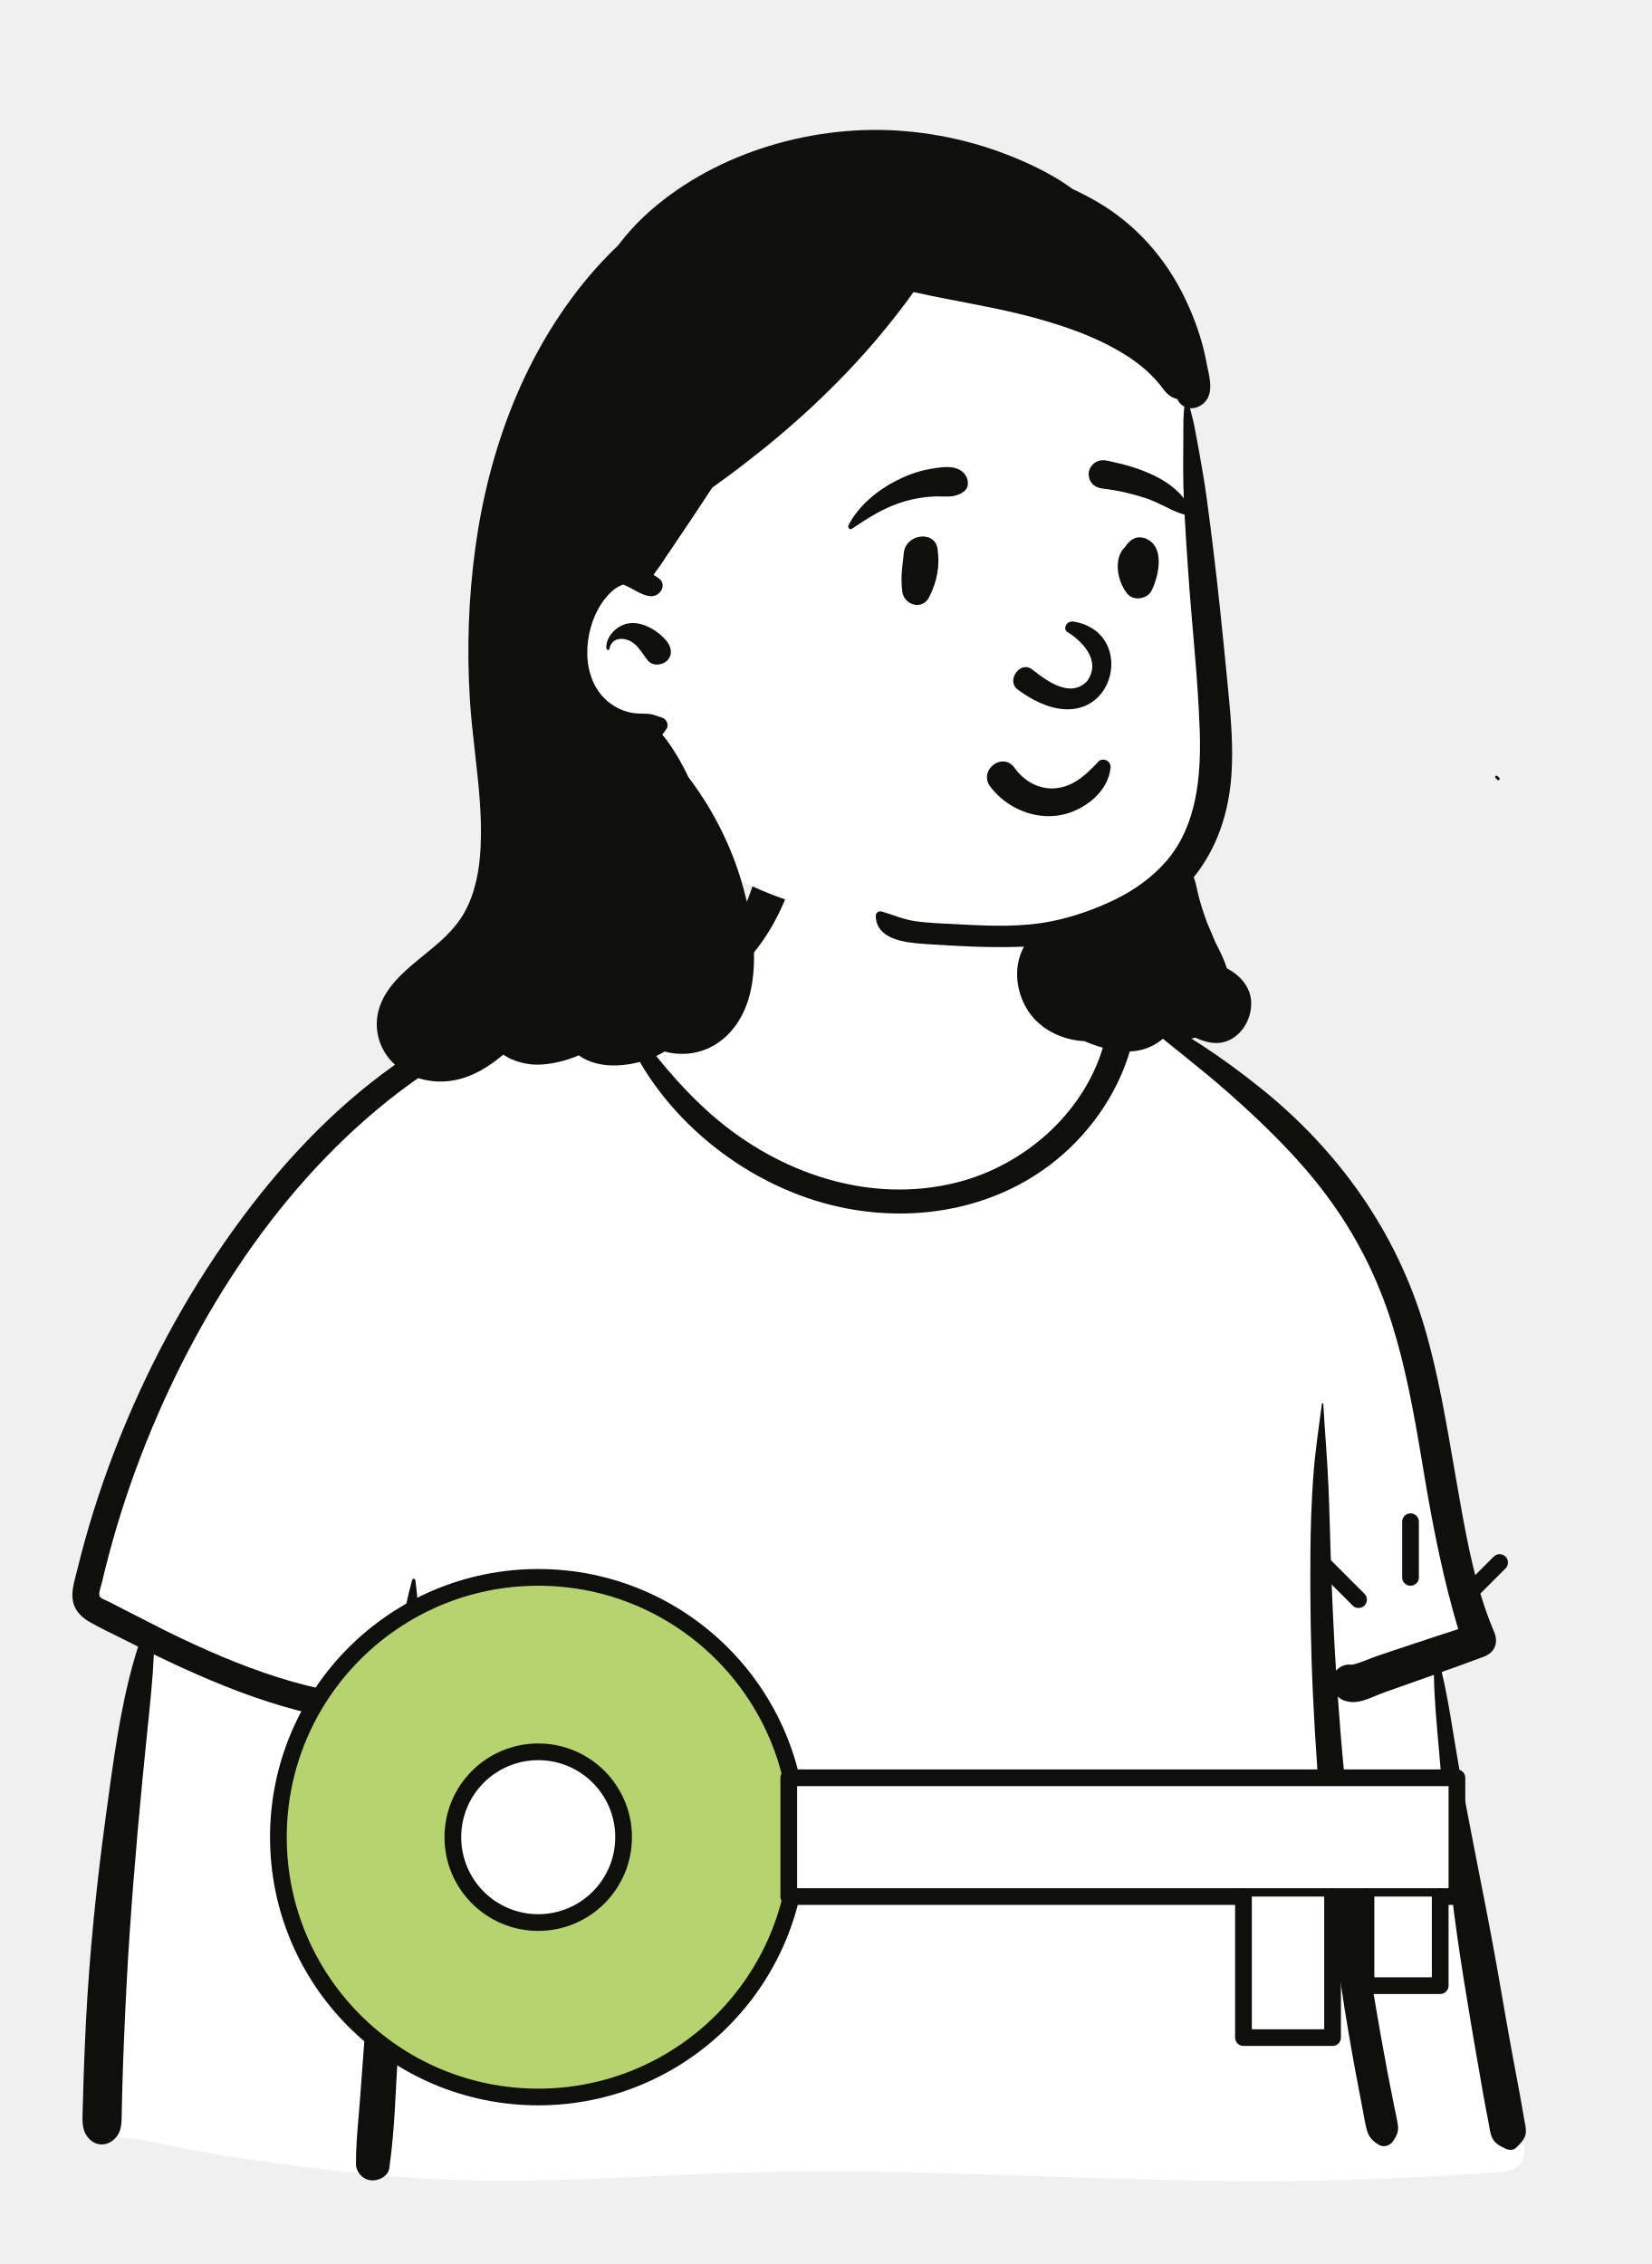
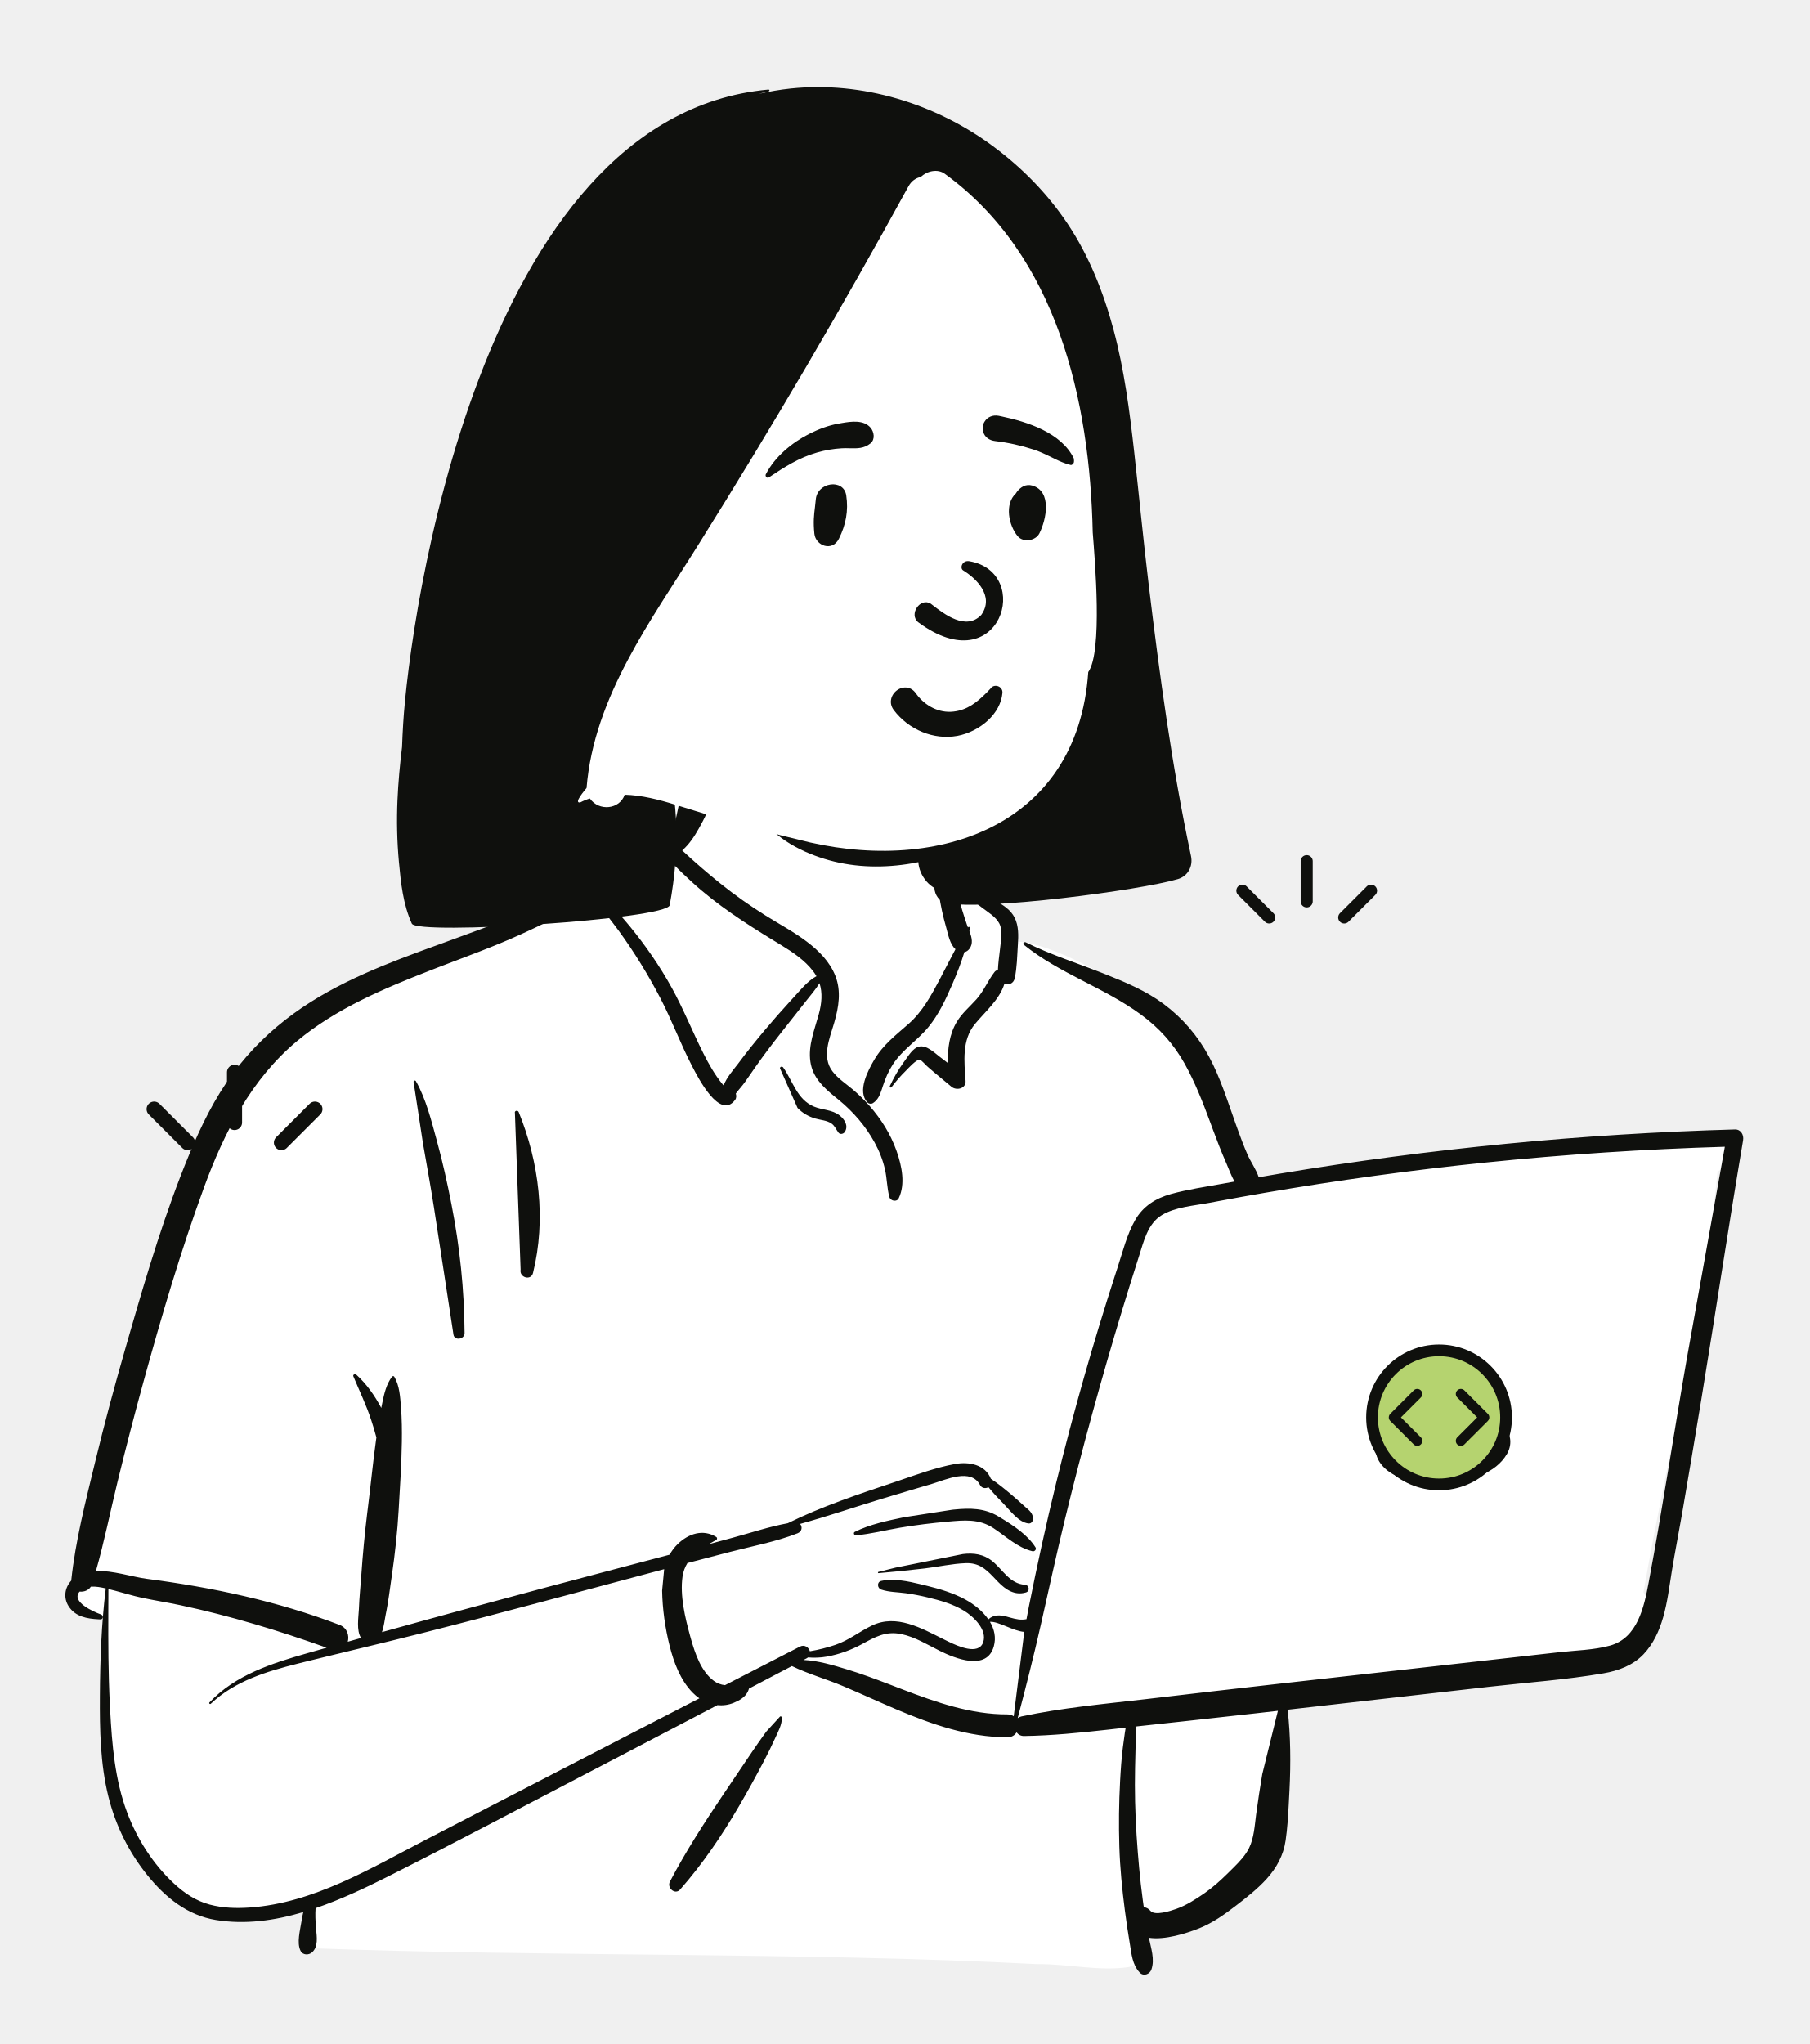
- <svg xmlns="http://www.w3.org/2000/svg" viewBox="-20 -10 890 1220">
+ <svg xmlns="http://www.w3.org/2000/svg" viewBox="-20 -10 1080 1220">
  <g>
    <g transform="translate(0 459)">
-       <path d="M748.281 585.022C744.25 562.258 740.555 539.434 737.197 516.56C735.603 505.7 734.049 494.83 732.65 483.942C731.671 476.314 730.18 467.591 735.37 461.942C742.673 453.99 749.307 447.184 750.201 435.793C751.042 425.076 747.418 413.393 745.152 402.99C740.4 381.174 734.484 359.628 727.948 338.286C721.306 316.603 714.024 295.124 706.637 273.686C699.731 253.642 693.092 233.417 684.097 214.186C667.026 177.691 638.146 150.664 602.454 132.618C593.578 128.13 575.472 112.108 566.198 108.521C557.672 105.223 557.703 114.854 549.311 111.226C542.603 108.326 536.357 104.459 532.601 97.982C528.523 90.949 518.297 81.113 516.74 72.927C513.441 55.576 517.014 40.807 504.63 27.748C493.637 16.151 478.859 8.206 463.569 3.941C429.933 -5.44 385.075 1.119 364.781 32.374C355.088 47.3 351.701 65.341 338.622 77.523C327.202 88.159 329.757 95.431 314.965 100.913C314.127 101.224 291.42 96.353 290.582 96.665C274.4 93.202 258.934 102.895 244.087 108.521C221.954 116.905 200.883 127.819 181.085 140.79C141.166 166.945 106.976 200.908 78.79 239.341C50.37 278.091 28.319 321.523 12.617 366.917C8.805 377.943 5.38 389.103 2.358 400.372C0.668 406.679 -1.139 413.221 0.92 419.677C2.603 424.96 6.349 428.893 10.748 432.062C16.712 436.359 28.672 439.152 28.439 447.794C28.262 454.364 26.032 461.279 24.945 467.772C23.649 475.504 22.585 483.282 21.521 491.048C16.681 526.398 12.915 561.947 11.248 597.597C9.608 632.699 8.248 668.518 10.682 703.61C10.844 705.924 11.534 708.048 12.646 709.843C11.607 710.241 11.527 712.178 12.82 712.452C13.726 712.644 14.63 712.835 15.537 713.028C17.419 714.452 19.765 715.325 22.466 715.41C24.297 715.468 26.128 715.55 27.956 715.644C47.258 719.679 66.555 723.49 86.109 726.376C109.876 729.883 133.714 732.743 157.626 735.069C206.762 739.845 255.51 738.261 304.71 735.686C353.833 733.115 402.928 732.514 452.104 733.793C501.322 735.074 550.521 737.214 599.75 738.091C654.75 739.068 709.664 737.566 764.504 733.194C772.023 732.595 776.675 726.613 775.193 719.145C766.307 674.402 756.238 629.958 748.281 585.022Z" transform="translate(25.9997 -31.99965)" fill="#ffffff" stroke="none" />
-       <path d="M387.499 11.414C390.401 2.82 378.393 -3.896 372.349 2.594C368.625 6.593 367.134 11.739 365.35 16.786L364.976 17.828C363.504 21.857 361.659 25.756 359.605 29.521C355.317 37.381 349.885 44.669 343.661 51.102C330.891 64.299 314.162 73.628 297.126 80.206C296.582 80.416 296.353 80.896 296.408 81.337C295.593 80.227 294.779 79.117 293.969 78.007C293.529 77.406 292.433 77.731 292.683 78.549C307.284 126.366 348.611 165.008 395.354 181.324C443.676 198.192 499.563 190.729 537.318 154.758C556.111 136.853 569.596 112.78 573.128 86.93C573.281 85.806 573.244 84.783 573.07 83.854C589.682 97.874 607.105 110.89 623.392 125.306C642.416 142.146 660.893 160.15 676.08 180.597C691.487 201.344 703.101 224.254 710.862 248.896C718.244 272.335 722.639 296.55 726.714 320.754L728.773 333.051C733.39 360.393 738.797 387.342 746.69 413.895C737.862 416.725 729.065 419.643 720.268 422.581L703.534 428.171C699.095 429.654 694.083 432.097 689.427 433.074C686.213 432.549 683.001 433.893 680.87 436.224C679.693 417.484 678.804 398.731 678.163 379.989C677.675 365.731 677.406 351.456 676.792 337.203C676.149 322.266 674.837 307.385 674 292.487C673.972 291.992 673.312 292.019 673.25 292.487C671.482 305.775 669.502 318.924 668.55 332.341C667.61 345.596 667.176 358.922 667.064 372.21C666.845 398.134 667.226 424.054 668.459 449.951C670.957 502.44 675.903 554.844 683.698 606.813C685.91 621.565 688.387 636.273 691.074 650.945C692.359 657.961 693.69 664.967 695.067 671.965C695.813 675.756 696.399 679.664 697.363 683.407C698.424 687.528 700.305 689.488 703.911 691.751C706.634 693.458 709.993 692.188 711.672 689.715C713.717 686.704 714.725 684.452 714.153 680.792C713.653 677.596 712.89 674.423 712.249 671.253C710.963 664.899 709.715 658.539 708.506 652.17C706.087 639.434 703.86 626.664 701.693 613.882C697.317 588.069 693.612 562.138 690.27 536.172C686.597 507.635 683.841 478.952 681.805 450.219C683.505 451.871 685.707 452.78 688.595 453.134C693.024 453.676 698.063 451.574 702.619 449.672C704.131 449.041 705.591 448.432 706.957 447.949L729.068 440.133L733.599 438.524C733.796 452.029 735.189 465.691 736.329 479.016L737.23 489.544C738.431 503.58 739.62 517.614 740.743 531.659C743.273 563.319 748.278 594.839 753.548 626.168L755.084 635.258C756.728 644.966 758.412 654.666 760.136 664.359C760.998 669.204 761.911 674.035 762.874 678.86C763.376 681.377 763.653 684.129 764.421 686.572C765.634 690.43 768.314 692.026 771.734 693.626L772.364 693.917C774.279 694.795 776.538 694.785 778.101 693.176C780 691.222 782.127 689.297 782.876 686.572C783.482 684.366 783.039 682.092 782.607 679.878C782.571 679.693 782.535 679.509 782.5 679.325L782.361 678.574C781.562 674.048 780.803 669.514 779.966 664.994C778.412 656.612 776.814 648.238 775.283 639.852C772.103 622.438 769.231 604.968 766.048 587.556C759.822 553.502 752.561 519.621 746.635 485.522C743.847 469.48 741.578 452.964 737.857 437.001C745.435 434.291 753.001 431.547 760.539 428.713C766.576 426.444 768.474 421.032 766.012 415.261C756.494 392.953 751.784 368.499 747.568 344.518L744.786 328.601C740.269 302.624 735.99 276.525 728.532 251.196C713.337 199.588 681.976 155.763 640.12 122.239C619.88 106.029 598.373 91.418 575.021 80.208L574.877 80.14C573.354 79.434 569.422 77.961 566.075 77.826C562.616 77.687 559.081 79.908 558.488 84.949L558.476 85.031L558.046 84.573C555.701 82.188 552.534 80.684 549.918 78.605C547.233 76.471 544.746 74.039 542.452 71.494C538.165 66.737 534.643 61.193 531.705 55.513C525.701 43.905 523.856 31.588 522.375 18.854L522.083 16.302C521.897 14.667 519.711 13.728 518.763 15.403C511.081 28.99 512.885 47.049 518.511 61.075C521.585 68.739 525.779 75.519 531.149 81.798C536.113 87.602 543.733 95.697 551.43 97.368C553.229 97.759 554.868 97.548 556.247 96.93C546.627 134.346 513.917 163.705 476.789 173.126C429.599 185.101 380.729 168.267 344.836 137.056C327.219 121.738 312.603 103.256 298.749 84.515L296.984 82.121C297.105 82.178 297.242 82.218 297.4 82.232C317.878 83.963 336.893 75.852 352.839 63.362C369.803 50.076 380.673 31.633 387.499 11.414ZM294.039 69.283C290.11 68.841 286.143 68.394 282.235 68.564C277.201 68.783 272.184 69.104 267.174 69.664C257.886 70.704 248.234 73.23 239.363 76.134C220.384 82.348 202.438 91.137 185.598 101.841C151.152 123.735 121.762 152.927 96.883 185.117C69.244 220.878 46.617 260.429 29.087 302.061C20.332 322.856 12.851 344.171 6.801 365.91C5.309 371.271 3.895 376.655 2.582 382.063L2.466 382.535C2.283 383.268 2.088 384.013 1.89 384.768C0.639 389.539 -0.709 394.677 0.429 399.431C1.611 404.372 5.273 407.72 9.519 410.161C14.871 413.238 20.564 415.854 26.07 418.642C29.174 420.214 32.29 421.779 35.415 423.333C27.389 448.456 23.448 475.129 19.858 501.21L17.935 515.239C13.01 551.581 9.241 588.071 7.355 624.707C6.816 635.186 6.373 645.67 6.026 656.157C5.853 661.4 5.704 666.644 5.58 671.889C5.564 672.584 5.538 673.28 5.512 673.975C5.306 679.496 5.104 684.932 9.57 689.045C13.326 692.503 18.452 692.328 22.247 689.045C25.984 685.812 26.435 681.699 26.547 677.258L26.685 670.25C26.751 667.191 26.826 664.132 26.908 661.073C27.155 651.896 27.477 642.722 27.872 633.55C28.676 614.888 29.599 596.228 30.867 577.591C33.378 540.691 36.733 503.919 40.538 467.133C41.901 453.951 43.309 440.738 43.892 427.501C84.17 447.059 126.391 463.798 171.584 465.255C170.254 479.823 168.962 494.392 167.766 508.974C164.391 550.087 160.742 591.17 157.57 632.301C156.702 643.571 155.855 654.841 155.066 666.117C154.819 669.642 154.514 673.182 154.208 676.728C153.484 685.123 152.756 693.557 152.794 701.921C152.815 706.432 156.252 710.367 160.72 710.899C164.758 711.379 170.09 708.903 170.749 704.351C173.706 683.928 174.125 662.84 175.42 642.247C176.713 621.695 178.145 601.146 179.253 580.583C181.466 539.477 183.956 498.378 185.831 457.256C186.89 434.038 187.86 410.747 184.825 387.636C184.703 386.704 183.368 386.35 183.075 387.399C177.627 406.921 175.131 427.169 173.229 447.31L172.895 450.953C130.234 449.862 89.727 434.102 51.816 415.517L49.498 414.376C48.012 413.642 33.192 406.104 24.295 401.519L19.734 399.154C18.383 398.446 15.475 397.605 14.727 396.244C14.067 395.042 14.862 392.431 15.411 390.627C15.566 390.119 15.7 389.675 15.778 389.345C16.984 384.212 18.256 379.095 19.608 373.998C25.168 353.049 32.032 332.447 40.133 312.345C69.963 238.324 117.233 166.83 182.545 119.609C199.506 107.346 217.935 96.672 237.339 88.764C247.075 84.796 256.837 81.727 266.894 78.752L270.713 77.622C279.631 74.986 288.613 72.391 297.693 70.494C298.191 70.39 298.023 69.708 297.581 69.665C296.406 69.549 295.224 69.416 294.039 69.283Z" transform="translate(19.00033 -4.999743)" fill="#0f100d" fill-rule="evenodd" stroke="none" />
+       <path d="M971.081 233.472C956.802 234.874 942.523 236.274 928.243 237.676C859.855 242.901 791.494 253.813 723.63 260.362C721.94 257.612 718.633 258.065 716.625 259.976C709.853 259.383 702.263 254.207 696.129 259.591C695.93 259.563 695.731 259.53 695.529 259.511C684.607 238.548 677.058 216.189 669.73 193.8C665.054 180.035 658.761 166.71 647.133 157.468C627.289 143.693 581.822 115.76 558.52 116.934C558.134 112.762 556.189 108.462 552.995 105.684C560.034 93.685 531.892 85.856 529.907 87.247C531.179 47.159 512.322 12.345 470.742 4.362C433.492 -3.4 380.509 -4.704 360.475 34.225C358.273 33.977 335.762 33.86 333.584 34.104C330.197 29.815 293.008 70.457 308.25 84.606C171.978 144.888 94.493 137.695 56.775 307.164C51.676 323.084 51.304 340.505 45.92 356.07C26.764 400.801 11.226 448.432 7.359 497.104C-1.981 499.497 -3.055 515.964 7.763 518.346C11.896 519.257 15.351 520.501 18.364 522.86C16.009 562.746 25.655 653.86 31.733 653.579C44.127 693.022 99.409 704.154 138.546 690.293C131.799 702.986 138.546 710.967 138.546 717.749C279.373 723.077 433.353 720.008 574.141 727.315C592.15 727.059 611.092 731.738 628.855 729.045C639.688 726.448 639.706 709.415 628.718 707.309L676.731 696.881C675.658 696.476 696.522 682.598 712.291 656.665C726.969 627.655 716.979 592.637 723.63 561.081C775.574 556.833 828.377 555.017 879.753 546.22C886.758 567.179 917.082 542.113 926.721 532.03C926.709 532.014 926.697 531.999 926.685 531.983C931.349 530.707 935.09 526.335 935.215 521.159C938.486 516.485 939.173 509.897 936.036 505.38C950.414 422.412 972.335 337.7 980.258 253.952C983.058 253.332 985.696 252.104 987.932 250.212L987.751 250.031C991.54 245.807 992.277 238.516 985.96 234.927C980.865 232.029 976.611 232.928 971.081 233.472Z" transform="translate(25.00024 -24.00044)" fill="#ffffff" stroke="none" />
+       <path d="M369.072 6.184C373.315 -4.479 387.658 -0.334 386.059 10.868C385.102 17.578 381.427 24.665 378.126 30.546C375.438 35.333 372.372 40.005 368.215 43.593C375.615 50.497 383.296 57.149 391.172 63.465C399.766 70.356 408.803 76.708 418.144 82.546C426.335 87.666 434.896 92.202 442.617 98.044C449.796 103.475 456.336 110.007 459.664 118.534C463.209 127.614 461.668 136.992 459.058 146.066L458.758 147.092C456.091 156.082 451.474 166.919 457.876 175.389C461.135 179.701 465.873 182.755 469.964 186.202C473.6 189.266 477.013 192.598 480.143 196.177C486.968 203.979 492.519 212.758 496.022 222.54L496.335 223.429C499.338 232.088 501.532 242.696 497.475 251.198C496.311 253.635 492.557 252.843 491.905 250.47C490.431 245.094 490.508 239.464 489.272 234.012C487.986 228.342 485.846 222.96 483.051 217.868C477.643 208.017 470.319 199.603 461.666 192.489L459.076 190.383C452.326 184.843 446.124 178.966 444.754 169.798C443.288 159.989 447.218 150.645 449.745 141.361C451.506 134.891 452.081 128.689 450.178 122.842C447.853 126.637 444.681 130.239 442.172 133.452C437.175 139.853 432.131 146.215 427.1 152.589C421.942 159.125 416.911 165.764 412.12 172.575C409.977 175.622 407.857 178.687 405.744 181.755C404.155 184.061 401.939 186.365 400.207 188.717C400.628 189.975 400.596 191.425 399.833 192.455C390.648 204.865 377.581 178.971 374.173 172.429C367.233 159.106 362.068 144.952 355.105 131.632C347.89 117.824 339.674 104.384 330.517 91.778C324.978 84.153 318.77 76.991 313.703 69.124C301.766 79.948 286.058 87.204 271.63 93.784C255.777 101.013 239.308 106.918 223.055 113.188L218.254 115.053C190.249 125.983 161.56 137.99 138.283 157.403C110.93 180.216 94.748 212.012 82.701 244.938C68.833 282.843 57.36 321.771 46.665 360.674C41.192 380.579 35.999 400.574 31.117 420.633C26.815 438.305 23.249 456.153 18.269 473.643C28.369 473.286 39.888 477.196 48.511 478.325C87.81 483.469 126.58 491.669 163.683 505.866C168.266 507.62 169.592 512.197 168.594 515.907C171.237 515.161 173.878 514.405 176.521 513.663C173.625 509.226 175.007 501.294 175.235 496.376L175.249 496.038C175.483 489.485 176.194 482.925 176.655 476.384C177.533 463.915 178.675 451.537 180.195 439.14L180.583 436.04C182.305 422.552 183.578 408.985 185.457 395.52L185.679 393.979C184.778 390.534 183.729 387.131 182.628 383.743C179.694 374.718 175.553 366.223 171.924 357.482C171.496 356.453 172.962 355.862 173.647 356.479C179.793 362.008 184.675 369.022 188.597 376.358C188.665 376.012 188.725 375.665 188.796 375.319L189.243 373.116C190.347 367.744 191.689 362.092 194.985 357.735C195.336 357.272 196.03 357.175 196.362 357.735C199.516 363.072 199.869 369.831 200.354 375.904C200.903 382.774 200.972 389.731 200.875 396.62C200.686 410.083 199.737 423.584 198.981 437.025C198.239 450.233 196.783 463.274 194.906 476.352L194.549 478.805C193.631 485.03 192.88 491.333 191.67 497.515L191.328 499.198C190.681 502.264 190.283 506.587 188.995 510.178C222.133 500.935 255.322 491.903 288.574 483.03C312.607 476.616 336.665 470.298 360.713 463.94C361.982 461.653 363.562 459.517 365.534 457.608C372.031 451.316 380.641 448.509 388.538 453.352C389.18 453.747 389.234 454.753 388.538 455.134C387.025 455.961 385.509 456.809 384.02 457.693L398.46 453.782C409.253 450.857 420.175 447.202 431.222 445.163C451.569 435.122 473.453 427.854 494.887 420.671L497.413 419.817C508.387 416.075 519.739 411.886 531.078 409.812C539.379 408.294 549.123 410.126 552.461 418.63C556.687 421.415 560.663 424.688 564.5 427.907C567.274 430.233 569.933 432.706 572.637 435.114L573.135 435.552C575.346 437.47 577.097 438.754 577.64 441.807C577.92 443.384 576.918 445.516 574.973 445.307C569.022 444.67 564.183 437.772 560.147 433.653C557.029 430.469 553.886 427.177 551.04 423.678C549.381 424.581 547.107 424.419 546.051 422.419C540.575 412.05 525.574 419.235 517.274 421.694L505.384 425.213C499.439 426.975 493.497 428.746 487.565 430.548C471.261 435.499 455.037 441.04 438.585 445.587C440.057 447.205 439.854 450.083 437.058 451.178C424.18 456.231 410.052 458.844 396.673 462.311C388.226 464.502 379.784 466.706 371.345 468.923C369.898 471.267 368.857 473.919 368.419 477.006C366.808 488.357 369.914 501.453 372.94 512.431L373.396 514.069C375.883 522.895 379.542 533.715 387.157 539.288C389.016 540.647 391.383 541.593 393.769 541.807C408.676 534.134 423.582 526.462 438.497 518.804C441.26 517.385 443.813 519.306 444.433 521.59C449.692 520.727 454.939 519.367 459.718 517.745C467.748 515.018 474.018 509.817 481.546 506.22C496.112 499.262 510.987 507.809 524.028 514.307L527.034 515.784C532.882 518.622 545.05 524.073 547.856 516.312C550.57 508.804 541.989 500.78 536.447 497.401C529.841 493.372 522.149 491.216 514.683 489.42C510.42 488.394 506.105 487.557 501.764 486.946C496.84 486.253 491.754 486.357 487.013 484.76C484.657 483.968 484.295 480.226 487.013 479.608C494.311 477.947 503.021 479.759 510.637 481.61L514.618 482.591C522.291 484.474 530.038 486.837 537.027 490.593C542.109 493.325 547.473 497.475 550.977 502.555C554.02 499.728 557.807 499.824 561.752 500.872L563.893 501.468C567.429 502.447 570.295 503.122 573.736 502.443C574.196 499.94 574.662 497.436 575.161 494.932C580.064 470.318 585.441 445.798 591.374 421.409C601.608 379.341 613.45 337.735 626.8 296.556L628.14 292.439C631.219 283.02 633.697 272.758 638.661 264.105C643.356 255.923 650.878 251.21 659.815 248.714C669.957 245.882 680.614 244.4 690.96 242.487C693.268 242.061 695.582 241.656 697.892 241.237C695.94 237.712 694.483 233.711 693.17 230.641L692.94 230.109C690.12 223.68 687.587 217.136 685.141 210.556L683.312 205.61C678.895 193.699 674.336 181.984 668.127 170.844C661.591 159.12 652.92 149.535 642.111 141.602C620.073 125.426 593.51 117.175 572.135 99.888C571.259 99.18 572.382 97.969 573.271 98.417C587.704 105.669 603.285 110.6 618.297 116.504L621.258 117.672C633.124 122.376 645.174 127.497 655.444 135.112C666.894 143.604 675.912 154.15 682.69 166.691C689.37 179.053 693.643 192.89 698.356 206.094L699.616 209.612C701.517 214.888 703.481 220.148 705.731 225.282C707.517 229.358 710.85 234.011 712.365 238.667C716.51 237.948 720.654 237.227 724.803 236.534C814.67 221.53 905.541 212.714 996.614 210.135C1000.18 210.034 1002.02 213.434 1001.49 216.542C992.755 268.223 984.988 320.081 976.466 371.801C972.746 394.374 968.952 416.93 965.069 439.475C963.102 450.897 960.828 462.275 958.965 473.714C957.461 482.952 956.369 492.262 953.787 501.286C951.471 509.377 947.917 517.179 942.08 523.352C935.788 530.006 927.006 533.227 918.166 534.749C895.725 538.611 872.707 540.188 850.084 542.761L729.637 556.464C731.397 572.463 731.529 588.212 730.721 604.397L730.261 613.233C729.884 620.339 729.435 627.457 728.414 634.49C727.134 643.313 723.098 650.784 717.153 657.374C711.694 663.426 705.062 668.59 698.611 673.538C691.915 678.676 684.996 683.635 677.123 686.812L676.101 687.218C669.194 689.914 656.237 694.09 646.797 692.564C648.031 698.747 650.419 705.395 648.302 711.513C647.32 714.354 643.605 715.771 641.329 713.354C636.82 708.563 636.468 702.235 635.4 695.985C634.289 689.481 633.331 682.954 632.48 676.411C630.834 663.76 629.553 650.993 629.162 638.235C628.76 625.133 628.915 612.013 629.621 598.925C629.984 592.204 630.434 585.487 631.287 578.809C631.651 575.961 632.023 573.111 632.448 570.27C632.603 569.234 632.775 568.203 632.96 567.174L622.149 568.394C605.572 570.244 588.988 571.915 572.294 572.175C570.317 572.205 568.796 571.305 567.802 569.994C566.743 571.719 564.899 572.953 562.258 572.943C538.945 572.856 517.235 565.233 496.031 556.249C485.343 551.719 474.821 546.815 464.117 542.324C454.126 538.132 443.445 535.141 433.695 530.419L408.075 543.857C407.887 544.518 407.646 545.143 407.39 545.666C405.722 549.071 402.433 550.918 399.074 552.309C395.85 553.647 392.511 554.063 389.258 553.725C369.828 563.907 350.393 574.079 330.945 584.228L311.493 594.368C272.737 614.547 234.134 635.057 195.134 654.762L192.263 656.207C178.792 662.962 164.327 669.809 149.378 674.918C149.112 678.702 149.28 682.382 149.597 686.387L149.673 687.259C150.119 691.992 151.075 697.923 147.278 701.292C145.303 703.044 141.775 703.051 140.432 700.409C137.995 695.618 140.183 688.065 140.955 682.86C141.229 681.009 141.563 679.106 142.057 677.26C124.919 682.362 107.262 684.836 89.822 681.971C72.842 679.184 59.691 668.487 49.089 655.403C37.9 641.596 29.949 625.505 25.683 608.256C20.828 588.628 20.511 568.358 20.625 548.253C20.746 526.844 21.538 505.329 24.142 484.064C21.289 483.393 18.125 482.813 15.242 483.013C13.814 485.298 11.044 486.26 8.541 485.963C3.098 491.966 16.904 498.101 21.316 499.637C22.848 500.171 22.684 502.659 20.917 502.584L19.804 502.531C12.986 502.168 5.943 501.004 1.935 494.669C-1.277 489.591 -0.312 483.575 3.517 479.434C6.046 455.522 12.092 432.237 17.719 408.911C23.241 386.016 29.382 363.268 35.891 340.635L38.809 330.505C49.057 295.016 59.769 259.241 73.906 225.163C80.965 208.147 89.097 191.444 100.12 176.607C110.395 162.776 122.526 150.941 136.47 140.833C162.465 121.987 192.967 110.6 222.937 99.751L224.279 99.266C239.81 93.648 255.303 87.963 270.657 81.876C284.236 76.493 297.245 69.668 310.76 64.204C310.321 63.407 309.897 62.601 309.489 61.786L309.239 61.996C309.196 62.03 309.152 62.063 309.107 62.094C307.748 63.036 305.747 62.573 304.627 61.516C301.464 58.532 302.535 55.219 304.646 52.125L304.921 51.731C307.503 48.114 309.806 44.29 312.189 40.542L313.681 38.198C317.681 31.936 321.884 25.633 327.218 20.458C329.688 18.06 332.392 16.266 335.257 14.929C335.012 14.411 337.16 13.352 337.769 13.885C346.846 10.563 357.289 11.259 367.185 12.175M723.809 557.126L711.189 558.561C697.305 560.141 683.415 561.668 669.524 563.181L639.352 566.46C639.275 568.18 639.066 569.862 639.028 571.161C638.831 577.858 638.684 584.558 638.545 591.257C638.266 604.685 638.572 618.126 639.456 631.528C640.313 644.514 641.441 657.502 643.195 670.401L643.554 672.979L643.762 674.335C645.193 674.473 646.599 675.153 647.768 676.55C650.32 679.597 659.561 676.635 663.17 675.351C669.105 673.239 674.694 669.671 679.851 666.093C684.887 662.599 689.422 658.526 693.78 654.234L697.345 650.708C700.892 647.183 704.443 643.428 706.616 638.995C709.563 632.983 709.944 625.603 710.808 619.055C711.872 611.001 713.139 602.948 714.478 594.934M357.454 472.584L356.145 472.928C308.594 485.563 261.114 498.571 213.417 510.648C189.813 516.626 166.097 522.169 142.464 528.032L138.638 528.989C119.994 533.701 101.126 539.372 86.849 552.895C86.322 553.393 85.557 552.628 86.053 552.099C101.44 535.719 123.324 528.785 144.336 522.774C148.22 521.663 152.109 520.578 155.994 519.473C127.418 509.286 98.391 500.423 68.694 494.102C61.047 492.474 53.311 491.279 45.67 489.645C40.341 488.505 35.137 486.857 29.864 485.489L25.717 484.446L25.662 497.554C25.593 516.119 25.626 534.669 26.573 553.231L26.752 556.67C27.857 577.327 29.582 598.413 36.913 617.891C42.87 633.719 52.365 648.63 64.782 660.159C71.065 665.992 77.82 670.533 86.17 672.775C93.923 674.856 102.046 675.1 110.016 674.545C148.245 671.878 182.275 651.111 215.483 633.917C269.8 605.794 324.123 577.685 378.495 549.67C377.025 548.665 375.641 547.507 374.382 546.206C367.091 538.676 363.245 528.368 360.719 518.385C358.03 507.759 356.422 496.37 356.235 485.4M426.637 560.526C427.117 560.268 427.673 560.591 427.695 561.133C427.863 565.286 425.568 569.382 423.853 573.123L423.672 573.522C421.589 578.156 419.308 582.728 416.949 587.228C412.234 596.219 407.334 605.114 402.22 613.883C391.936 631.524 380.508 648.422 367 663.782C363.949 667.252 358.931 662.803 360.889 659.067C370.329 641.057 381.334 624.052 392.662 607.195C398.333 598.755 404 590.307 409.727 581.905C412.116 578.399 414.536 574.906 417.021 571.466L418.52 569.408M990.592 220.45C942.875 221.891 895.214 225.003 847.724 229.88C803.558 234.415 759.554 240.452 715.798 247.978C706.659 249.55 697.531 251.186 688.414 252.887L682.946 253.915C673.828 255.643 662.689 256.356 654.571 261.227C646.012 266.362 643.699 277.094 640.851 285.944C637.503 296.352 634.24 306.79 631.065 317.253C618.457 358.796 606.94 400.699 596.666 442.879C591.566 463.816 587.041 484.87 582.273 505.883C578.037 524.553 573.363 543.012 568.48 561.495C569.082 561.027 569.82 560.671 570.711 560.481C594.959 555.322 619.71 553.08 644.321 550.23L646.702 549.952C672.161 546.958 697.62 543.986 723.094 541.122L891.753 522.155C901.7 521.037 912.356 520.885 922.036 518.216C938.494 513.676 942.351 495.276 945.112 480.623L945.196 480.18C953.521 435.907 960.148 391.249 967.912 346.864M572.405 510.029C565.857 509.597 556.895 503.6 551.927 504.03C554.535 508.406 555.712 513.397 554.209 518.727C550.026 533.559 531.109 525.885 521.997 521.354C514.526 517.637 507.312 513.089 499.041 511.348C489.671 509.378 483.323 513.104 475.407 517.399C468.905 520.926 461.824 523.459 454.542 524.77C450.67 525.468 446.992 525.542 443.321 525.27C443.1 525.45 442.851 525.617 442.567 525.766L440.625 526.785C449.406 527.187 458.35 529.897 466.522 532.378C474.99 534.948 483.303 538.046 491.572 541.214L499.706 544.341C519.772 552.024 540.542 559.321 562.258 559.257C563.819 559.253 565.098 559.685 566.105 560.39M535.769 463.555C542.238 462.764 548.209 463.612 553.378 467.823C559.612 472.901 563.8 481.323 572.762 481.876C575.375 482.037 575.982 485.711 573.385 486.479C566.714 488.454 561.313 484.845 556.768 480.159L553.712 476.966C549.221 472.316 545.078 468.72 537.457 468.998C529.295 469.296 521.119 471.182 513.01 472.141C503.824 473.227 494.64 474.153 485.425 474.952C484.997 474.989 484.924 474.315 485.325 474.216L495.646 471.647M529.525 437.109L530.592 437.002C539.985 436.09 548.576 436.055 556.966 441.108L558.575 442.081C566.139 446.678 574.372 452.094 579.102 459.538C579.876 460.757 578.597 462.19 577.302 461.88C568.211 459.698 561.565 453.028 553.92 448.036C545.34 442.434 536.477 443.358 526.694 444.228C517.222 445.071 507.755 446.229 498.376 447.808C489.563 449.29 480.722 451.63 471.82 452.376L471.822 452.358C470.805 452.356 470.225 450.829 471.262 450.311C480.296 445.8 490.759 443.665 500.586 441.604M814.89 344.264C813.982 339.921 819.324 337.907 821.799 341.352L822.326 342.079C827.675 349.407 835.411 358.603 835.018 367.923C839.72 368.026 844.595 370.883 846.427 375.126C847.273 377.089 847.561 379.415 847.374 381.823C851.648 382.155 856.309 384.961 858.922 387.693C863.253 392.222 863.594 398.622 860.488 403.914C853.713 415.45 838.914 419.646 826.421 420.583L825.976 420.615C813.072 421.507 794.478 421.266 785.63 410.195C777.095 399.516 786.528 390.87 796.201 386.175C793.683 383.876 792.379 380.579 793.605 377.102C795.758 370.991 803.359 368.63 807.654 364.382C812.889 359.202 816.349 352.097 814.97 344.669M821.982 353.655C820.558 359.839 817.063 365.495 812.193 369.977C810.331 371.691 808.294 373.217 806.13 374.528L805.87 374.679C803.95 375.757 799.229 377.777 799.592 380.196C799.966 382.682 807.657 386.573 809.753 386.575C810.23 386.575 810.5 387.32 810.013 387.536C806.214 389.214 802.896 389.933 799.182 388.16C796.7 390.694 794.289 393.316 791.901 395.915C787.677 400.514 789.122 405.37 794.112 408.794C802.13 414.296 814.318 414.162 823.673 413.762C833.089 413.36 843.154 411.26 850.509 404.988L850.83 404.709C854.827 401.154 858.478 395.13 852.357 391.706C849.959 390.365 847.37 390.444 845.094 389.792C842.964 393.967 839.508 397.311 835.292 397.956C831.885 398.477 829.539 394.195 832.638 392.146L833.334 391.714C837.226 389.23 840.547 385.404 840.459 380.421C840.399 376.962 835.569 372.594 832.422 375.844L832.279 375.999C829.645 378.967 825.008 375.227 826.739 371.938L826.823 371.789M207.862 181.676C207.85 180.933 208.895 180.655 209.26 181.298C215.372 192.051 218.568 205.232 221.824 217.079C225.233 229.489 227.986 242.025 230.46 254.653C235.468 280.224 238.137 305.648 238.319 331.71C238.343 335.431 232.281 336.421 231.688 332.608C227.751 307.257 223.979 281.88 220.012 256.536C218.016 243.789 215.693 231.091 213.471 218.382M268.371 200.405C267.921 198.922 270.078 198.426 270.63 199.782C282.896 229.891 287.051 264.013 279.176 295.778C277.97 300.637 270.854 298.532 271.763 293.734M426.588 173.651C426.526 172.541 427.967 172.366 428.51 173.13C434.322 181.319 436.733 192.286 446.93 196.518C452.021 198.631 457.75 198.263 462.248 201.832C465.255 204.219 467.561 207.987 465.304 211.602C464.576 212.77 462.538 213.355 461.55 212.086C460.108 210.237 459.345 208.023 457.386 206.637C454.623 204.682 450.897 204.561 447.729 203.642C443.631 202.454 440.019 200.375 437.061 197.286M523.686 37.067C524.285 36.762 524.86 36.957 525.243 37.475C525.79 38.213 525.723 38.931 525.053 39.437C525.948 41.266 527.005 45.848 527.156 46.515C527.768 49.219 528.419 51.907 529.1 54.593C530.474 60.01 531.678 65.469 533.053 70.888C534.511 76.632 536.248 82.315 538.181 87.916C538.306 88.279 538.443 88.649 538.587 89.025L538.807 89.592L538.861 89.506C539.254 88.885 540.072 89.319 539.975 89.975C539.885 90.573 539.764 91.168 539.662 91.766L539.865 92.302C541.129 95.705 541.995 99.29 539.675 102.292C538.807 103.415 537.852 104.08 536.662 104.278C534.754 110.568 532.36 116.741 529.797 122.669L529.046 124.401C525.276 133.051 521.255 141.587 515.252 148.951C508.698 156.991 499.683 162.481 493.974 171.291C491.318 175.389 489.47 179.698 487.97 184.326L487.406 186.083C486.341 189.357 485.113 192.529 482.042 194.449C481.062 195.061 479.594 194.866 478.804 194.031C472.507 187.37 479.099 174.932 482.896 168.483C488.174 159.515 495.813 153.778 503.462 147.012C511.707 139.719 516.966 129.963 522.053 120.352C525.169 114.464 528.177 108.449 531.344 102.535C528.035 99.611 526.976 93.802 525.855 89.764L525.753 89.402C523.9 82.936 522.428 76.302 521.498 69.639C520.603 63.233 520.23 56.918 520.466 50.476L520.535 48.835M535.988 67.559C535.257 66.557 536.467 65.422 537.47 65.631C543.569 66.892 549.531 70.584 555.004 73.568L555.588 73.885C559.957 76.241 564.353 79.127 566.647 83.704C569.142 88.679 568.937 94.408 568.597 99.814L568.564 100.32C568.147 106.803 568.08 113.539 566.708 119.905C566.006 123.163 563.055 124.081 560.532 123.311C557.53 132.79 549.097 139.774 542.937 147.254C535.083 156.79 536.561 169.665 537.382 181.15C537.714 185.8 531.93 187.122 528.951 184.641L522.086 178.939C520.943 177.987 519.801 177.034 518.662 176.076C517.687 175.256 516.721 174.429 515.762 173.591L514.33 172.327C513.695 171.759 510.894 168.63 510.075 168.5C508.092 168.185 503.379 173.413 501.766 175.053L501.561 175.257C498.525 178.234 495.782 181.437 493.227 184.834C492.757 185.458 491.838 184.94 492.174 184.219C494.464 179.315 497.126 174.626 500.287 170.238L500.925 169.364C503.028 166.53 505.851 161.526 509.563 160.689C514.096 159.668 518.622 164.213 521.92 166.736L522.128 166.894C523.697 168.071 525.248 169.269 526.796 170.475C526.634 161.924 527.714 153.284 532.129 145.915C535.242 140.718 539.906 136.869 543.897 132.403C548.34 127.43 550.66 121.318 554.682 116.139C555.2 115.473 555.914 115.114 556.687 115C556.842 110.837 557.455 106.632 557.929 102.513L558.066 101.28C558.545 96.805 559.677 91.339 557.486 87.148C555.417 83.19 550.668 80.395 547.152 77.71L544.28 75.483M338.074 20.241C336.238 21.303 334.522 22.624 332.965 24.275C328.064 29.474 324.56 35.944 321.15 42.168C319.314 45.52 317.544 48.909 315.693 52.253C314.888 53.708 314.06 55.147 313.223 56.584C312.836 57.246 311.686 58.562 311.116 59.373C311.749 60.26 312.404 61.134 313.072 61.999C313.327 62.328 330.908 81.48 337.036 88.975C346.42 100.456 354.808 112.583 361.979 125.563C369.001 138.274 374.347 151.732 380.852 164.689C384.108 171.176 387.744 177.617 392.379 183.231C392.558 183.45 392.747 183.657 392.93 183.873C394.699 179.094 399.232 173.977 401.458 171.039L401.666 170.762C406.715 163.956 412.047 157.355 417.495 150.866C422.471 144.941 427.573 139.143 432.799 133.442L434.765 131.308C438.406 127.375 443.031 121.49 448.361 118.68C447.79 117.662 447.129 116.655 446.369 115.661C441.375 109.135 434.315 104.399 427.35 100.126L422.832 97.378C405.804 87.001 389.042 76.144 374.259 62.661C366.438 55.527 358.725 48.054 352.151 39.733L349.826 36.791M366.486 15.104C358.512 15.773 349.901 15.614 342.532 18.212C349.083 24.405 355.31 31.092 361.707 37.389C362.276 33.13 363.44 28.923 364.426 24.77" transform="translate(18.9997 -5.000531)" fill="#0f100d" stroke="none" />
    </g>
    <g transform="translate(225 0)">
      <g>
        <g>
-           <path d="M345.142 90.137C346.232 80.012 334.379 53.001 334.665 58.48C315.663 29.181 278.58 17.659 246.585 7.987C178.664 -14.435 125.626 12.644 77.904 60.637C49.73 86.954 22.922 116.351 8.779 152.782C-19.044 222.28 22.661 301.526 86.084 334.726C91.202 337.496 96.779 340.126 101.653 343.472C127.871 358.619 158.658 363.859 187.873 370.452C242.529 382.945 311.172 376.991 343.382 324.955C365.229 288.025 359.425 243.256 357.715 202.272C355.146 166.363 350.637 125.783 345.142 90.137Z" transform="translate(48.99997 119.0004)" fill="#ffffff" stroke="none" />
-           <path d="M279.593 0.314C231.741 -2.492 179.404 13.552 143.994 46.654C138.935 51.382 134.281 56.661 129.975 62.293C124.341 67.671 118.995 73.345 114.001 79.298C79.481 120.439 60.401 172.179 53.151 224.958C49.421 252.128 48.471 279.579 50.171 306.949C50.765 316.485 51.847 326.007 52.929 335.533C54.854 352.479 56.781 369.435 55.961 386.489C55.371 398.589 53.191 411.009 47.221 421.699C41.596 431.777 32.746 438.7 23.982 445.853L22.231 447.288C13.371 454.589 3.941 463.069 0.941 474.628C-2.319 487.169 3.111 499.809 13.781 506.849C24.431 513.878 38.271 514.458 49.901 509.759C56.664 507.023 62.616 503.035 68.132 498.31C73.929 502.148 81.371 504.086 88.482 503.662C94.837 503.283 102.145 501.619 108.882 498.687C114.561 502.892 122.173 504.356 129.127 504.128C137.722 503.847 147.326 501.439 155.076 496.652C158.604 497.621 162.356 498.047 166.171 497.859C184.451 496.949 196.801 482.819 201.031 465.759C205.621 447.208 202.521 426.798 197.561 408.628C192.551 390.259 184.401 372.679 173.751 356.899C171.871 354.119 169.931 351.399 167.901 348.729C165.701 344.089 163.29 339.538 160.571 335.248C158.58 332.119 156.381 328.829 153.85 325.849C154.621 324.919 155.341 323.878 156.1 322.788C157.641 320.579 156.061 317.288 153.611 316.659C151.391 316.099 149.491 315.038 147.181 314.769C144.931 314.498 142.58 314.619 140.33 314.458C136.401 314.189 132.611 313.069 129.161 311.169C128.901 311.029 128.641 310.878 128.391 310.718C128.387 310.723 128.385 310.725 128.382 310.725C128.379 310.725 128.377 310.72 128.371 310.708C128.1 310.559 127.821 310.388 127.561 310.229C120.211 305.569 115.79 298.138 114.151 289.538C112.361 280.128 113.951 269.649 117.911 260.958C120.661 254.929 126.191 247.038 132.821 245.019C134.475 245.595 136.296 246.599 138.179 247.636C143.265 250.44 148.799 253.49 152.681 249.009C154.33 247.109 154.661 244.138 152.681 242.269C151.711 241.359 150.471 240.538 149.111 239.809C149.821 238.798 150.521 237.788 151.211 236.779C152.271 235.449 153.271 234.079 154.161 232.659C154.58 231.989 155.001 231.319 155.441 230.649L155.491 230.559L158.694 225.867C166.152 214.908 173.5 203.874 180.771 192.788C186.29 188.859 191.731 184.809 197.1 180.699C223.481 160.538 248.1 137.929 269.571 112.569C276.451 104.439 283.031 96.038 289.241 87.378C311.771 92.439 334.83 95.679 357.031 101.979C371.531 106.099 385.911 111.119 399.04 118.628C405.391 122.259 411.401 126.429 416.661 131.529C419.131 133.929 421.441 136.489 423.481 139.259C425.901 142.548 427.631 143.998 431.361 145.089C431.671 145.809 432.121 146.519 432.701 147.189C433.441 148.038 434.261 148.679 435.141 149.138C434.951 151.309 434.691 153.479 434.641 155.699C434.581 158.339 434.583 160.988 434.585 163.634C434.586 164.947 434.587 166.259 434.58 167.569C434.572 169.252 434.559 170.936 434.547 172.62C434.5 178.853 434.454 185.092 434.611 191.319C434.883 202.155 435.537 213.001 436.253 223.831L437.121 236.819C439.04 265.729 442.441 294.638 443.421 323.589C444.231 347.829 442.031 374.859 425.421 394.019C417.881 402.729 408.531 409.399 398.241 414.498C387.521 419.798 375.33 424.079 363.631 426.429C347.958 429.589 331.455 429.057 315.523 428.185L313.251 428.059C305.35 427.619 297.251 427.489 289.431 426.279C283.451 425.359 277.781 422.798 272.011 421.169C270.491 420.739 268.83 421.949 268.871 423.559C269.156 436.147 284.134 437.868 294.29 438.599L297.99 438.85C313.684 439.885 329.447 440.688 345.181 440.239C346.361 440.208 347.551 440.159 348.731 440.109C343.231 450.138 344.1 462.548 349.691 472.659C351.231 475.439 353.141 477.919 355.35 480.089C362.131 486.788 371.651 490.569 381.211 491.029C381.461 491.138 381.721 491.248 381.981 491.349L382.561 491.583C390.871 494.918 399.472 497.454 408.531 496.378C414.54 495.669 419.961 493.042 424.164 489.238C429.623 490.951 435.522 490.748 441.033 489.144C447.354 492.078 454.15 493.591 460.751 489.748C467.441 485.859 471.401 477.779 471.151 470.149C470.868 461.706 465.091 455.544 458.017 451.767C456.926 448.075 455.208 444.456 453.432 440.889L451.792 437.61L449.691 432.609C448.892 430.721 448.084 428.837 447.278 426.954C445.555 422.163 443.936 417.33 442.693 412.394C441.795 408.827 441.393 405.597 440.2 402.728C452.719 387.163 459.169 368.03 460.54 347.059C461.451 333.079 460.401 319.038 459.061 305.119L458.283 297.033C456.978 283.556 455.635 270.076 454.201 256.609C452.201 237.779 449.931 218.979 447.421 200.218C446.221 191.208 444.721 182.279 443.091 173.339C442.818 171.839 442.54 170.339 442.26 168.839L440.571 159.839C439.951 156.538 438.981 153.259 438.171 149.979C441.901 150.279 445.841 148.048 447.721 144.509C450.176 139.89 448.828 133.639 447.685 128.344C447.507 127.52 447.334 126.719 447.182 125.951L446.824 124.08C444.601 112.713 440.676 101.68 435.701 91.218C425.281 69.298 409.001 50.819 387.941 38.619C383.736 36.181 379.395 33.939 374.955 31.867C368.373 27.058 361.235 22.974 353.91 19.485C330.488 8.328 305.51 1.834 279.593 0.314ZM156.411 275.759C151.631 269.659 142.011 263.878 133.991 266.309C128.511 267.958 123.321 273.479 123.711 279.399C123.771 280.288 125.191 280.619 125.371 279.628C126.421 273.779 132.381 273.179 136.831 275.579C140.931 277.788 143.271 282.569 146.141 286.019C148.671 289.048 153.791 288.579 156.411 286.019C159.491 283.009 158.811 278.819 156.411 275.759ZM603.171 348.009C603.361 348.019 603.541 348.029 603.711 348.099C603.825 348.147 603.921 348.224 604.01 348.308L604.851 349.149C605.151 349.449 605.131 349.909 604.851 350.209C604.605 350.482 604.162 350.49 603.872 350.279L603.791 350.209L602.92 349.337C602.824 349.234 602.743 349.122 602.701 348.979C602.661 348.839 602.661 348.679 602.651 348.529C602.641 348.259 602.901 348.009 603.171 348.009Z" transform="translate(-41.99967 59.99968)" fill="#0f100d" fill-rule="evenodd" stroke="none" />
+           <path d="M473.939 458.959C462.529 405.399 455.21 351.149 448.66 296.829C445.49 270.519 442.96 244.14 440.029 217.81C437.29 193.279 434.099 168.669 427.699 144.789C421.75 122.599 413.049 100.629 400.229 81.47C388.21 63.509 373.099 48.119 355.75 35.269C321.469 9.879 277.629 -3.631 234.99 0.849C228.549 1.529 222.169 2.619 215.859 4.079C217.869 3.489 219.9 2.938 221.949 2.459C222.609 2.3 222.316 1.411 221.669 1.47C48.195 17.231 7.389 318.919 3.679 379.749C3.389 384.48 3.16 389.199 2.99 393.929C1.689 404.48 0.719 415.06 0.259 425.669C-0.26 437.909 -0.01 450.23 1.119 462.429C2.279 474.938 3.599 487.759 8.82 499.259C12.019 506.339 161.219 496.64 162.759 488.279C165.879 471.399 167.479 453.98 166.5 436.81C166.04 428.579 165.189 420.409 163.429 412.349C162.949 410.149 162.439 406.019 161.15 402.749C174.759 376.89 189.729 351.769 205.139 326.939C237.21 275.239 271.309 224.499 297.519 169.438C310.66 141.849 323.609 112.55 329.809 82.319L330.809 82.519C330.689 82.879 330.769 83.329 331.129 83.579C359.619 103.269 378.66 133.109 391 165.06C405.369 202.259 412.339 242.429 411.339 282.289C409.75 345.629 385.74 423.909 317.809 443.929C302.309 448.499 285.57 449.789 269.689 446.449C262.199 444.869 254.859 442.438 248.099 438.839C240.599 434.849 234.439 429.199 227.41 424.55C220.979 420.3 213.389 428.589 217.089 434.879C225.259 448.779 242.839 457.279 257.939 461.459C274.049 465.929 291.04 466.14 307.449 463.3C308.699 463.089 309.939 462.849 311.169 462.589C311.449 466.709 313.219 470.81 316.099 474.14C317.389 475.64 318.979 476.938 320.759 478.029C320.99 482.05 323.58 486.089 327.79 486.97C350.279 491.649 443.679 479.379 466.139 472.688C472.169 470.89 475.219 464.98 473.939 458.959" transform="translate(-7.999625 41.99998)" fill="#0f100d" stroke="none" />
+           <path d="M307.277 215.815C305.593 137.234 286.014 50.24 218.899 1.68C214.624 -1.417 208.208 0.083 204.665 3.62C201.756 4.188 199.084 5.95 197.307 9.19C157.62 81.625 115.841 152.915 71.989 222.907C43.833 268.163 9.631 313.476 5.119 368.331C4.338 369.368 -2.911 377.552 1.313 376.956C3.188 375.975 5.097 375.169 7.105 374.573C12.467 382.39 24.918 381.161 27.878 372.338C38.14 372.633 48.296 375.255 58.073 378.297C82.054 385.803 106.427 393.223 130.901 398.96C211.527 420.358 298.161 393.133 304.603 299.135C313.257 286.942 308.575 232.599 307.277 215.815L307.277 215.815Z" transform="translate(100 92.00002)" fill="#ffffff" stroke="none" />
        </g>
      </g>
      <g transform="translate(159 186)">
        <g>
          <path d="M140.63 0.473L139.193 0.179C137.503 -0.159 135.804 -0.016 134.311 0.591C132.847 1.187 131.572 2.224 130.68 3.721C129.495 5.714 129.337 7.386 129.887 9.595C130.311 11.302 131.242 12.586 132.46 13.514C133.744 14.491 135.37 15.061 137.06 15.259C144.854 16.175 152.53 17.89 159.992 20.323C163.488 21.464 166.788 23.01 170.058 24.613L172.877 26.002C175.477 27.273 178.163 28.499 181.557 29.389C181.824 29.458 182.087 29.524 182.349 29.587C183.29 29.291 183.45 28.933 183.649 28.673L183.73 28.572C183.972 28.268 184.271 27.802 183.988 25.631C176.583 10.271 156.267 3.742 140.63 0.473ZM43.588 4.83L45.465 4.502C51.273 3.497 58.494 2.532 62.603 7.201C64.782 9.677 65.532 14.279 62.603 16.649C58.767 19.754 54.63 19.651 50.218 19.542C48.704 19.504 47.158 19.466 45.581 19.556C40.493 19.848 35.603 20.69 30.702 22.091C19.95 25.164 11.189 30.774 2.006 36.934C0.801 37.742 -0.429 36.201 0.146 35.074C5.447 24.691 15.72 16.162 26.01 10.963C31.502 8.188 37.512 5.886 43.588 4.83ZM29.963 50.146C30.798 39.79 46.57 37.438 48.139 47.686C49.544 56.866 47.89 65.299 43.755 73.564C39.804 81.46 29.874 77.776 29.123 70.586C28.381 63.484 28.907 59.248 29.443 54.933C29.634 53.392 29.827 51.841 29.963 50.146ZM159.205 41.826C155.401 40.715 152.226 42.681 150.027 45.561C149.773 45.893 149.566 46.222 149.38 46.548C142.515 52.856 145.101 65.645 150.501 72.049C153.814 75.976 161.145 74.845 163.413 70.385C167.587 62.172 171.09 45.299 159.205 41.826ZM128.748 119.039C136.872 107.66 125.366 96.957 117.814 92.367C115.836 90.947 117.406 86.243 121.634 86.97C160.031 93.567 140.136 159.708 91.112 123.413C85.275 118.704 92.343 108.334 98.634 112.366C98.953 112.611 99.288 112.869 99.636 113.139C106.704 118.603 119.636 128.601 128.748 119.039ZM93.587 188.926C86.864 186.184 80.866 181.61 76.481 175.766C74.957 173.735 74.561 171.589 74.881 169.627C75.241 167.421 76.546 165.422 78.326 164.08C80.112 162.735 82.345 162.072 84.504 162.41C86.381 162.704 88.248 163.731 89.727 165.862L90.035 166.288C92.642 169.815 96.04 172.708 99.91 174.574C103.641 176.372 107.814 177.211 112.132 176.723C120.356 175.794 126.024 171.346 132.049 165.306C132.796 164.544 133.543 163.757 134.294 162.958C134.768 162.234 135.426 161.768 136.157 161.524C136.968 161.253 137.886 161.268 138.726 161.562C139.537 161.845 140.262 162.381 140.747 163.094C141.209 163.772 141.471 164.61 141.386 165.574C140.835 171.833 137.562 177.419 132.914 181.805C127.752 186.677 120.909 190.047 114.466 191.229C107.368 192.531 100.136 191.598 93.587 188.926Z" transform="translate(53.00005 52.00027)" fill="#0f100d" fill-rule="evenodd" stroke="none" />
        </g>
      </g>
      <g transform="translate(123 338)" />
      <g transform="translate(47 241)" />
    </g>
  </g>
-   <circle cx="270" cy="980" r="140" fill="#b5d36f" stroke="#0f100d" stroke-width="9" stroke-linecap="round" stroke-linejoin="round" />
-   <circle cx="270" cy="980" r="46" fill="#ffffff" stroke="#0f100d" stroke-width="9" stroke-linecap="round" stroke-linejoin="round" />
-   <path d="M405 948h360v64H405z" fill="#ffffff" stroke="#0f100d" stroke-width="9" stroke-linecap="round" stroke-linejoin="round" />
-   <path d="M650 1012v76h48v-76M716 1012v48h40v-48" fill="#ffffff" stroke="#0f100d" stroke-width="9" stroke-linecap="round" stroke-linejoin="round" />
-   <g stroke="#0f100d" stroke-width="9" stroke-linecap="round" stroke-linejoin="round" fill="none" transform="translate(740 880) scale(1)">
+   <circle cx="839" cy="836" r="40" fill="#b5d36f" stroke="#0f100d" stroke-width="7" stroke-linecap="round" stroke-linejoin="round" />
+   <path d="M826 822l-14 14 14 14M852 822l14 14-14 14" fill="none" stroke="#0f100d" stroke-width="6" stroke-linecap="round" stroke-linejoin="round" />
+   <g stroke="#0f100d" stroke-width="9" stroke-linecap="round" stroke-linejoin="round" fill="none" transform="translate(120 700) scale(1)">
+     <path d="M0 -40v-30M28 -28l20 -20M-28 -28l-20 -20" />
+   </g>
+   <g stroke="#0f100d" stroke-width="9" stroke-linecap="round" stroke-linejoin="round" fill="none" transform="translate(760 560) scale(0.8)">
    <path d="M0 -40v-30M28 -28l20 -20M-28 -28l-20 -20" />
  </g>
</svg>
